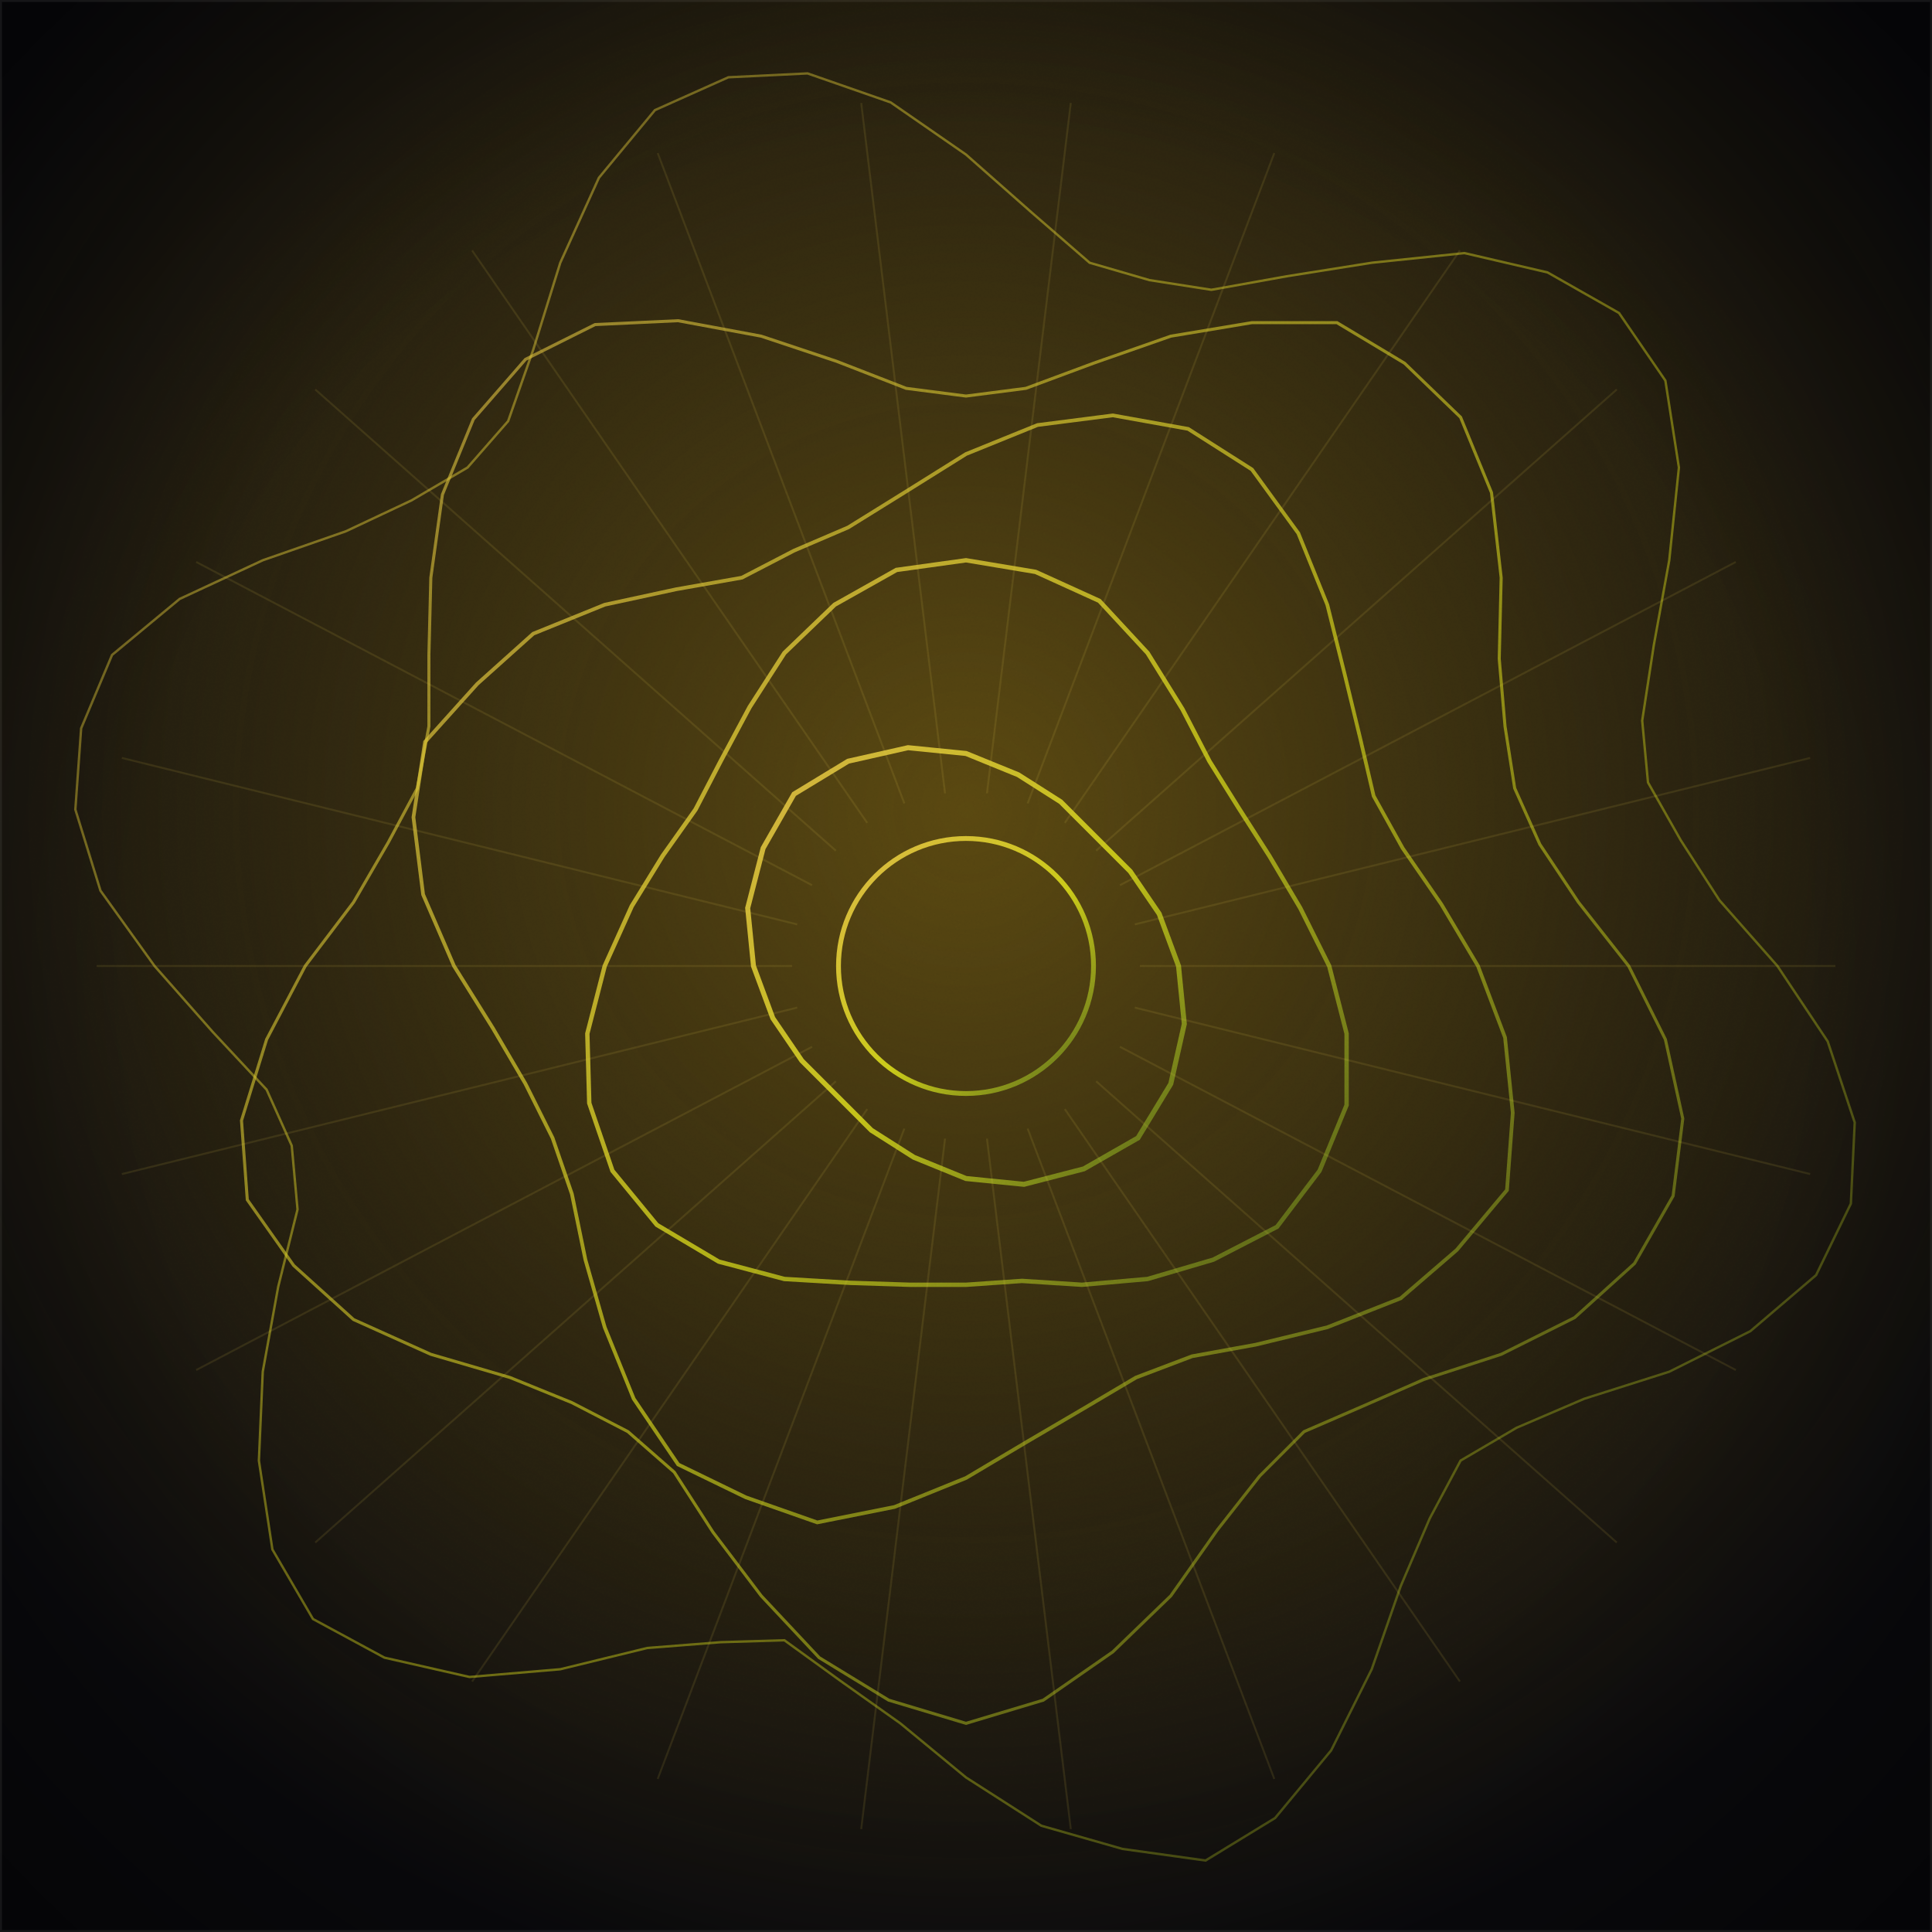
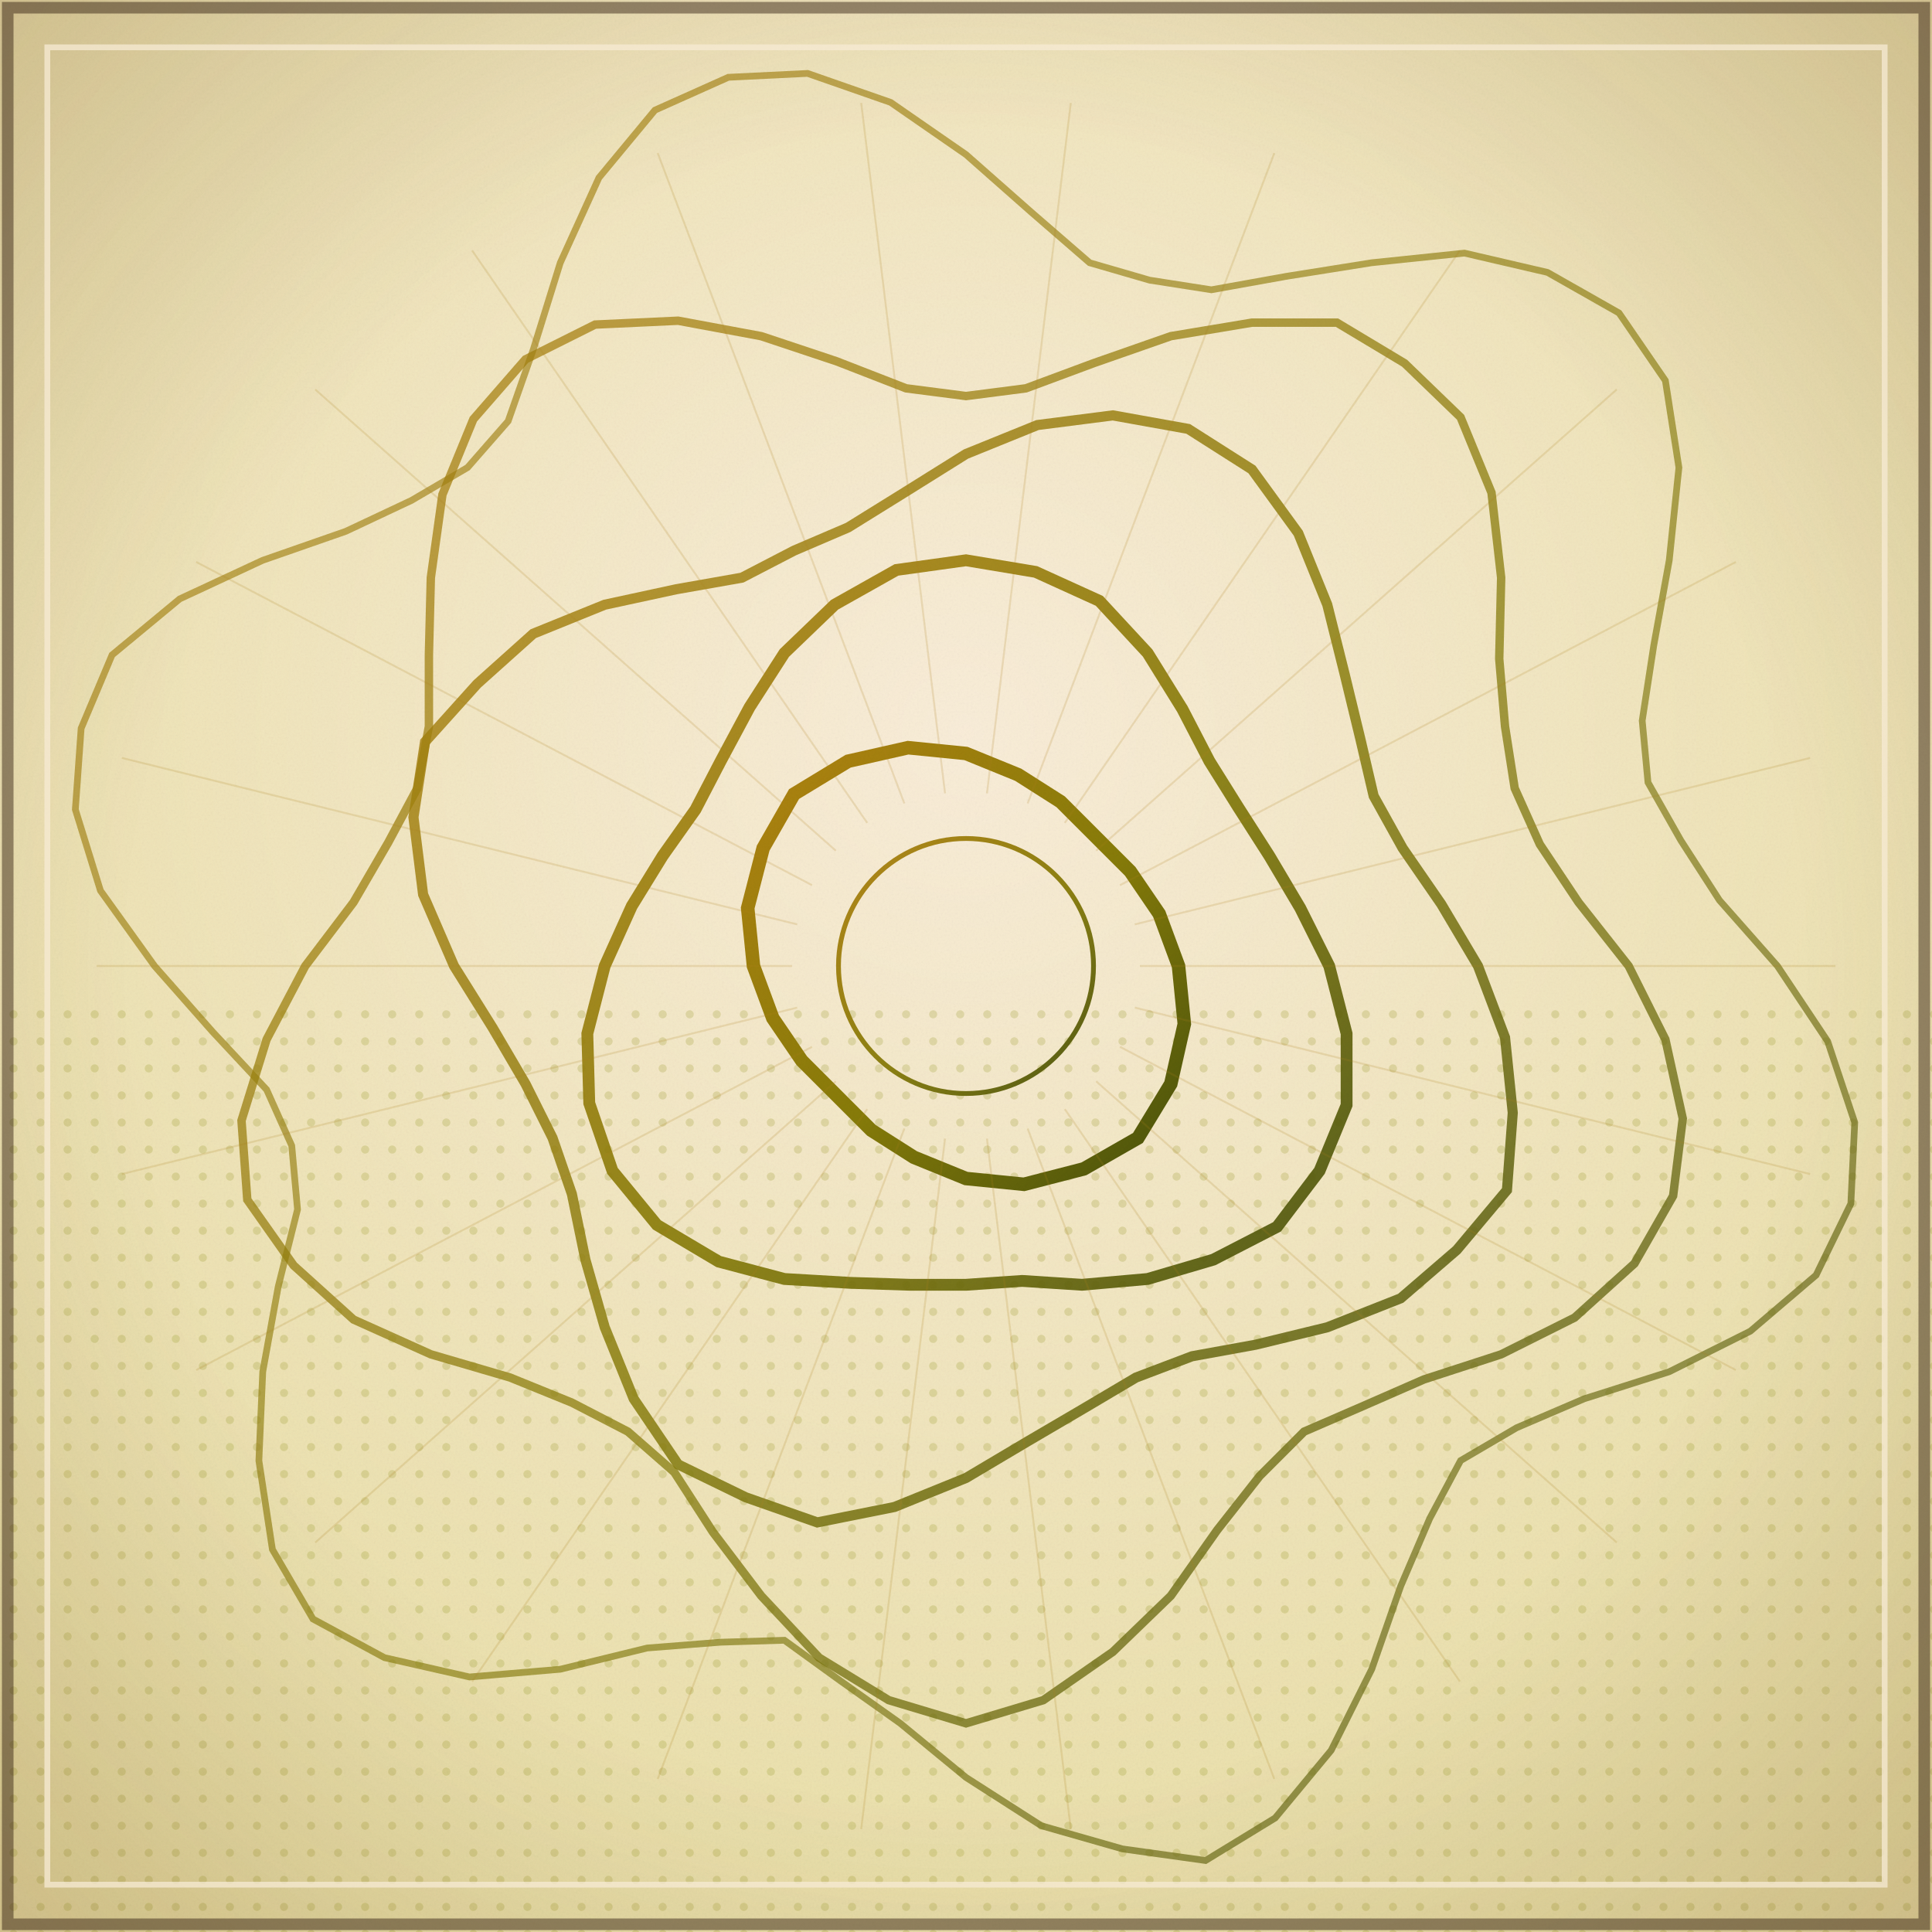
<svg xmlns="http://www.w3.org/2000/svg" viewBox="0 0 1000 1000" width="1000" height="1000" role="img" aria-label="Abstract generated cover artwork">
  <defs>
    <linearGradient id="g-211" x1="0" y1="0" x2="1" y2="1">
-       <stop offset="0" stop-color="hsla(45.94 72% 58% / 1)" />
-       <stop offset=".55" stop-color="hsla(59.94 78% 46% / 1)" />
-       <stop offset="1" stop-color="hsla(75.94 60% 26% / 1)" />
+       <stop offset="0" stop-color="hsla(42.52 82% 38% / 1)" />
+       <stop offset=".55" stop-color="hsla(54.52 88% 28% / 1)" />
+       <stop offset="1" stop-color="hsla(68.52 74% 18% / 1)" />
    </linearGradient>
-     <radialGradient id="glow-211" cx=".5" cy=".42" r=".62">
-       <stop offset="0" stop-color="hsla(45.94 90% 52% / 0.34)" />
-       <stop offset="1" stop-color="hsla(45.94 90% 52% / 0)" />
+     <radialGradient id="glow-211" cx=".5" cy=".38" r=".72">
+       <stop offset="0" stop-color="hsla(36.52 70% 91% / 0.95)" />
+       <stop offset="1" stop-color="hsla(52.52 58% 76% / 0.95)" />
    </radialGradient>
+     <pattern id="dot-211" width="14" height="14" patternUnits="userSpaceOnUse">
+       <circle cx="7" cy="7" r="2.1" fill="hsla(60.52 70% 34% / 1)" />
+     </pattern>
    <radialGradient id="vig-211" cx=".5" cy=".5" r=".78">
-       <stop offset=".55" stop-color="#000" stop-opacity="0" />
-       <stop offset="1" stop-color="#000" stop-opacity=".72" />
+       <stop offset=".55" stop-color="#5A2A10" stop-opacity="0" />
+       <stop offset="1" stop-color="#5A2A10" stop-opacity=".22" />
    </radialGradient>
    <filter id="grain-211" x="0" y="0" width="100%" height="100%">
      <feTurbulence type="fractalNoise" baseFrequency=".9" numOctaves="3" seed="11" result="n" />
      <feColorMatrix in="n" type="saturate" values="0" />
    </filter>
    <filter id="soft-211" x="-20%" y="-20%" width="140%" height="140%">
      <feGaussianBlur stdDeviation="14" />
    </filter>
  </defs>
-   <rect width="1000" height="1000" fill="#0B0B0F" />
+   <rect width="1000" height="1000" fill="#F6EAD4" />
  <rect width="1000" height="1000" fill="url(#glow-211)" />
-   <path d="M610 500L613 530L606 561L589 589L561 605L530 613L500 610L473 599L451 585L433 567L415 549L400 527L390 500L387 470L395 439L411 411L439 394L470 387L500 390L527 401L549 415L567 433L585 451L600 473L610 500Z" fill="none" stroke="url(#g-211)" stroke-width="2.6" opacity="0.9" />
-   <path d="M688 500L697 535L697 572L683 606L661 635L628 652L594 662L560 665L529 663L500 665L471 665L440 664L406 662L372 653L340 634L317 606L305 571L304 535L313 500L327 469L343 443L360 419L373 394L388 366L406 338L432 313L464 295L500 290L536 296L569 311L594 338L612 367L626 394L641 418L657 443L673 470L688 500Z" fill="none" stroke="url(#g-211)" stroke-width="2.26" opacity="0.8" />
-   <path d="M765 500L779 537L783 576L780 616L754 647L725 672L687 687L650 696L617 702L588 713L561 729L532 746L500 765L463 780L423 788L386 775L351 758L328 724L313 687L303 652L296 618L286 589L272 561L255 532L235 500L219 463L214 423L220 384L247 354L276 328L313 313L350 305L384 299L411 285L439 273L468 255L500 235L537 220L576 215L615 222L648 243L672 276L687 313L696 349L704 382L711 412L726 439L746 468L765 500Z" fill="none" stroke="url(#g-211)" stroke-width="1.92" opacity="0.69" />
-   <path d="M843 500L862 538L871 579L866 619L846 654L815 682L777 701L737 714L705 728L675 741L652 764L630 792L606 826L576 855L540 880L500 892L460 880L424 858L394 826L369 793L349 762L325 741L296 726L264 713L223 701L183 683L152 655L128 621L125 580L138 538L158 500L183 467L201 436L216 408L222 376L222 339L223 299L229 256L245 217L272 186L308 168L351 166L394 174L433 187L469 201L500 205L531 201L566 188L606 174L648 167L692 167L727 188L756 216L772 255L777 299L776 341L779 376L784 408L797 437L817 467L843 500Z" fill="none" stroke="url(#g-211)" stroke-width="1.58" opacity="0.59" />
-   <path d="M920 500L946 539L960 581L958 623L940 660L906 689L864 710L820 724L785 739L756 756L740 786L725 821L710 864L689 906L660 941L624 963L581 957L539 945L500 920L466 892L435 870L406 849L373 850L335 853L290 864L243 868L199 858L162 838L141 802L134 756L136 710L144 666L154 626L151 593L138 564L110 534L80 500L52 461L39 419L42 377L58 339L93 310L136 290L179 275L213 259L242 242L263 218L276 181L290 136L310 92L339 57L377 40L418 38L461 53L500 80L534 110L564 136L595 145L627 150L666 143L710 136L758 131L801 141L838 162L862 197L869 242L864 290L856 334L850 373L853 405L870 435L890 466L920 500Z" fill="none" stroke="url(#g-211)" stroke-width="1.24" opacity="0.48" />
-   <line x1="590" y1="500" x2="950" y2="500" stroke="hsla(45.94 70% 60% / 0.12)" stroke-width="1" />
-   <line x1="587.38" y1="521.54" x2="936.92" y2="607.69" stroke="hsla(45.94 70% 60% / 0.12)" stroke-width="1" />
-   <line x1="579.69" y1="541.83" x2="898.46" y2="709.13" stroke="hsla(45.94 70% 60% / 0.12)" stroke-width="1" />
-   <line x1="567.37" y1="559.68" x2="836.83" y2="798.41" stroke="hsla(45.94 70% 60% / 0.12)" stroke-width="1" />
-   <line x1="551.13" y1="574.07" x2="755.63" y2="870.34" stroke="hsla(45.94 70% 60% / 0.12)" stroke-width="1" />
-   <line x1="531.91" y1="584.15" x2="659.57" y2="920.76" stroke="hsla(45.94 70% 60% / 0.12)" stroke-width="1" />
-   <line x1="510.85" y1="589.34" x2="554.24" y2="946.72" stroke="hsla(45.94 70% 60% / 0.12)" stroke-width="1" />
-   <line x1="489.15" y1="589.34" x2="445.76" y2="946.72" stroke="hsla(45.94 70% 60% / 0.12)" stroke-width="1" />
-   <line x1="468.09" y1="584.15" x2="340.43" y2="920.76" stroke="hsla(45.94 70% 60% / 0.12)" stroke-width="1" />
-   <line x1="448.87" y1="574.07" x2="244.37" y2="870.34" stroke="hsla(45.94 70% 60% / 0.12)" stroke-width="1" />
-   <line x1="432.63" y1="559.68" x2="163.17" y2="798.41" stroke="hsla(45.94 70% 60% / 0.12)" stroke-width="1" />
-   <line x1="420.31" y1="541.83" x2="101.54" y2="709.13" stroke="hsla(45.94 70% 60% / 0.12)" stroke-width="1" />
-   <line x1="412.62" y1="521.54" x2="63.08" y2="607.69" stroke="hsla(45.94 70% 60% / 0.12)" stroke-width="1" />
-   <line x1="410" y1="500" x2="50" y2="500" stroke="hsla(45.94 70% 60% / 0.12)" stroke-width="1" />
-   <line x1="412.62" y1="478.46" x2="63.08" y2="392.31" stroke="hsla(45.94 70% 60% / 0.12)" stroke-width="1" />
-   <line x1="420.31" y1="458.17" x2="101.54" y2="290.87" stroke="hsla(45.94 70% 60% / 0.12)" stroke-width="1" />
-   <line x1="432.63" y1="440.32" x2="163.17" y2="201.59" stroke="hsla(45.94 70% 60% / 0.12)" stroke-width="1" />
-   <line x1="448.87" y1="425.93" x2="244.37" y2="129.66" stroke="hsla(45.94 70% 60% / 0.12)" stroke-width="1" />
-   <line x1="468.09" y1="415.85" x2="340.43" y2="79.24" stroke="hsla(45.94 70% 60% / 0.12)" stroke-width="1" />
-   <line x1="489.15" y1="410.66" x2="445.76" y2="53.28" stroke="hsla(45.94 70% 60% / 0.12)" stroke-width="1" />
-   <line x1="510.85" y1="410.66" x2="554.24" y2="53.28" stroke="hsla(45.94 70% 60% / 0.12)" stroke-width="1" />
-   <line x1="531.91" y1="415.85" x2="659.57" y2="79.24" stroke="hsla(45.94 70% 60% / 0.12)" stroke-width="1" />
-   <line x1="551.13" y1="425.93" x2="755.63" y2="129.66" stroke="hsla(45.94 70% 60% / 0.12)" stroke-width="1" />
-   <line x1="567.37" y1="440.32" x2="836.83" y2="201.59" stroke="hsla(45.94 70% 60% / 0.12)" stroke-width="1" />
-   <line x1="579.69" y1="458.17" x2="898.46" y2="290.87" stroke="hsla(45.94 70% 60% / 0.12)" stroke-width="1" />
-   <line x1="587.38" y1="478.46" x2="936.92" y2="392.31" stroke="hsla(45.94 70% 60% / 0.12)" stroke-width="1" />
+   <rect y="520" width="1000" height="480" fill="url(#dot-211)" opacity=".22" />
+   <path d="M610 500L613 530L606 561L589 589L561 605L530 613L500 610L473 599L451 585L433 567L415 549L400 527L390 500L387 470L395 439L411 411L439 394L470 387L500 390L527 401L549 415L567 433L585 451L600 473L610 500Z" fill="none" stroke="url(#g-211)" stroke-width="7" opacity="1" />
+   <path d="M688 500L697 535L697 572L683 606L661 635L628 652L594 662L560 665L529 663L500 665L471 665L440 664L406 662L372 653L340 634L317 606L305 571L304 535L313 500L327 469L343 443L360 419L373 394L388 366L406 338L432 313L464 295L500 290L536 296L569 311L594 338L612 367L626 394L641 418L657 443L673 470L688 500Z" fill="none" stroke="url(#g-211)" stroke-width="6.12" opacity="0.91" />
+   <path d="M765 500L779 537L783 576L780 616L754 647L725 672L687 687L650 696L617 702L588 713L561 729L532 746L500 765L463 780L423 788L386 775L351 758L328 724L313 687L303 652L296 618L286 589L272 561L255 532L235 500L219 463L214 423L220 384L247 354L276 328L313 313L350 305L384 299L411 285L439 273L468 255L500 235L537 220L576 215L615 222L648 243L672 276L687 313L696 349L704 382L711 412L726 439L746 468L765 500Z" fill="none" stroke="url(#g-211)" stroke-width="5.24" opacity="0.82" />
+   <path d="M843 500L862 538L871 579L866 619L846 654L815 682L777 701L737 714L705 728L675 741L652 764L630 792L606 826L576 855L540 880L500 892L460 880L424 858L394 826L369 793L349 762L325 741L296 726L264 713L223 701L183 683L152 655L128 621L125 580L138 538L158 500L183 467L201 436L216 408L222 376L222 339L223 299L229 256L245 217L272 186L308 168L351 166L394 174L433 187L469 201L500 205L531 201L566 188L606 174L648 167L692 167L727 188L756 216L772 255L777 299L776 341L779 376L784 408L797 437L817 467L843 500Z" fill="none" stroke="url(#g-211)" stroke-width="4.36" opacity="0.73" />
+   <path d="M920 500L946 539L960 581L958 623L940 660L906 689L864 710L820 724L785 739L756 756L740 786L725 821L710 864L689 906L660 941L624 963L581 957L539 945L500 920L466 892L435 870L406 849L373 850L335 853L290 864L243 868L199 858L162 838L141 802L134 756L136 710L144 666L154 626L151 593L138 564L110 534L80 500L52 461L39 419L42 377L58 339L93 310L136 290L179 275L213 259L242 242L263 218L276 181L290 136L310 92L339 57L377 40L418 38L461 53L500 80L534 110L564 136L595 145L627 150L666 143L710 136L758 131L801 141L838 162L862 197L869 242L864 290L856 334L850 373L853 405L870 435L890 466L920 500Z" fill="none" stroke="url(#g-211)" stroke-width="3.48" opacity="0.64" />
+   <line x1="590" y1="500" x2="950" y2="500" stroke="hsla(42.52 70% 40% / 0.18)" stroke-width="1" />
+   <line x1="587.38" y1="521.54" x2="936.92" y2="607.69" stroke="hsla(42.52 70% 40% / 0.18)" stroke-width="1" />
+   <line x1="579.69" y1="541.83" x2="898.46" y2="709.13" stroke="hsla(42.52 70% 40% / 0.18)" stroke-width="1" />
+   <line x1="567.37" y1="559.68" x2="836.83" y2="798.41" stroke="hsla(42.52 70% 40% / 0.18)" stroke-width="1" />
+   <line x1="551.13" y1="574.07" x2="755.63" y2="870.34" stroke="hsla(42.52 70% 40% / 0.18)" stroke-width="1" />
+   <line x1="531.91" y1="584.15" x2="659.57" y2="920.76" stroke="hsla(42.52 70% 40% / 0.18)" stroke-width="1" />
+   <line x1="510.85" y1="589.34" x2="554.24" y2="946.72" stroke="hsla(42.52 70% 40% / 0.18)" stroke-width="1" />
+   <line x1="489.15" y1="589.34" x2="445.76" y2="946.72" stroke="hsla(42.52 70% 40% / 0.18)" stroke-width="1" />
+   <line x1="468.09" y1="584.15" x2="340.43" y2="920.76" stroke="hsla(42.52 70% 40% / 0.18)" stroke-width="1" />
+   <line x1="448.87" y1="574.07" x2="244.37" y2="870.34" stroke="hsla(42.52 70% 40% / 0.18)" stroke-width="1" />
+   <line x1="432.63" y1="559.68" x2="163.17" y2="798.41" stroke="hsla(42.52 70% 40% / 0.18)" stroke-width="1" />
+   <line x1="420.31" y1="541.83" x2="101.54" y2="709.13" stroke="hsla(42.52 70% 40% / 0.18)" stroke-width="1" />
+   <line x1="412.62" y1="521.54" x2="63.08" y2="607.69" stroke="hsla(42.52 70% 40% / 0.18)" stroke-width="1" />
+   <line x1="410" y1="500" x2="50" y2="500" stroke="hsla(42.52 70% 40% / 0.18)" stroke-width="1" />
+   <line x1="412.62" y1="478.46" x2="63.08" y2="392.31" stroke="hsla(42.52 70% 40% / 0.18)" stroke-width="1" />
+   <line x1="420.31" y1="458.17" x2="101.54" y2="290.87" stroke="hsla(42.52 70% 40% / 0.18)" stroke-width="1" />
+   <line x1="432.63" y1="440.32" x2="163.17" y2="201.59" stroke="hsla(42.52 70% 40% / 0.18)" stroke-width="1" />
+   <line x1="448.87" y1="425.93" x2="244.37" y2="129.66" stroke="hsla(42.52 70% 40% / 0.18)" stroke-width="1" />
+   <line x1="468.09" y1="415.85" x2="340.43" y2="79.24" stroke="hsla(42.52 70% 40% / 0.18)" stroke-width="1" />
+   <line x1="489.15" y1="410.66" x2="445.76" y2="53.28" stroke="hsla(42.52 70% 40% / 0.18)" stroke-width="1" />
+   <line x1="510.85" y1="410.66" x2="554.24" y2="53.28" stroke="hsla(42.52 70% 40% / 0.18)" stroke-width="1" />
+   <line x1="531.91" y1="415.85" x2="659.57" y2="79.24" stroke="hsla(42.52 70% 40% / 0.18)" stroke-width="1" />
+   <line x1="551.13" y1="425.93" x2="755.63" y2="129.66" stroke="hsla(42.52 70% 40% / 0.18)" stroke-width="1" />
+   <line x1="567.37" y1="440.32" x2="836.83" y2="201.59" stroke="hsla(42.52 70% 40% / 0.18)" stroke-width="1" />
+   <line x1="579.69" y1="458.17" x2="898.46" y2="290.87" stroke="hsla(42.52 70% 40% / 0.18)" stroke-width="1" />
+   <line x1="587.38" y1="478.46" x2="936.92" y2="392.31" stroke="hsla(42.52 70% 40% / 0.18)" stroke-width="1" />
  <circle cx="500" cy="500" r="66" fill="none" stroke="url(#g-211)" stroke-width="2.5" opacity=".95" />
  <rect width="1000" height="1000" fill="url(#vig-211)" />
-   <rect width="1000" height="1000" filter="url(#grain-211)" opacity=".055" style="mix-blend-mode:overlay" />
-   <rect x=".5" y=".5" width="999" height="999" fill="none" stroke="rgba(255,255,255,.07)" />
+   <rect width="1000" height="1000" filter="url(#grain-211)" opacity=".07" style="mix-blend-mode:multiply" />
+   <rect x="4" y="4" width="992" height="992" fill="none" stroke="#2A1508" stroke-opacity=".45" stroke-width="6" />
+   <rect x="24.5" y="24.5" width="951" height="951" fill="none" stroke="#F6EAD4" stroke-opacity=".75" stroke-width="3" />
</svg>
